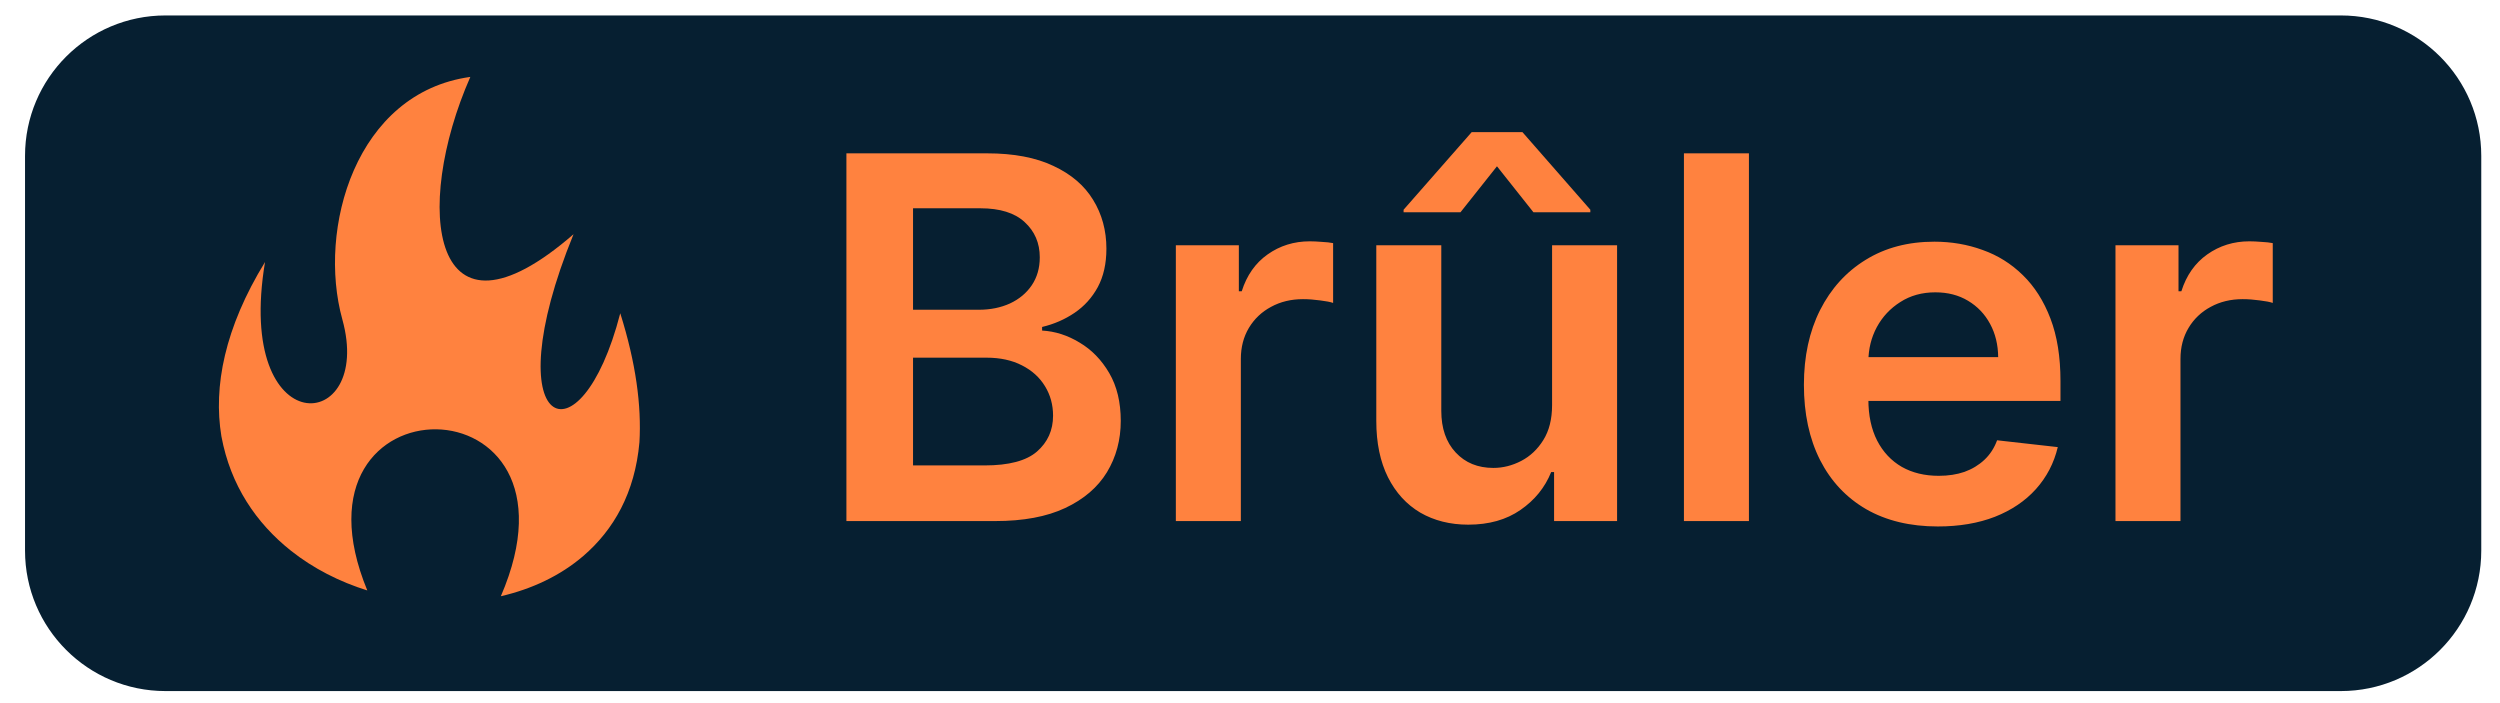
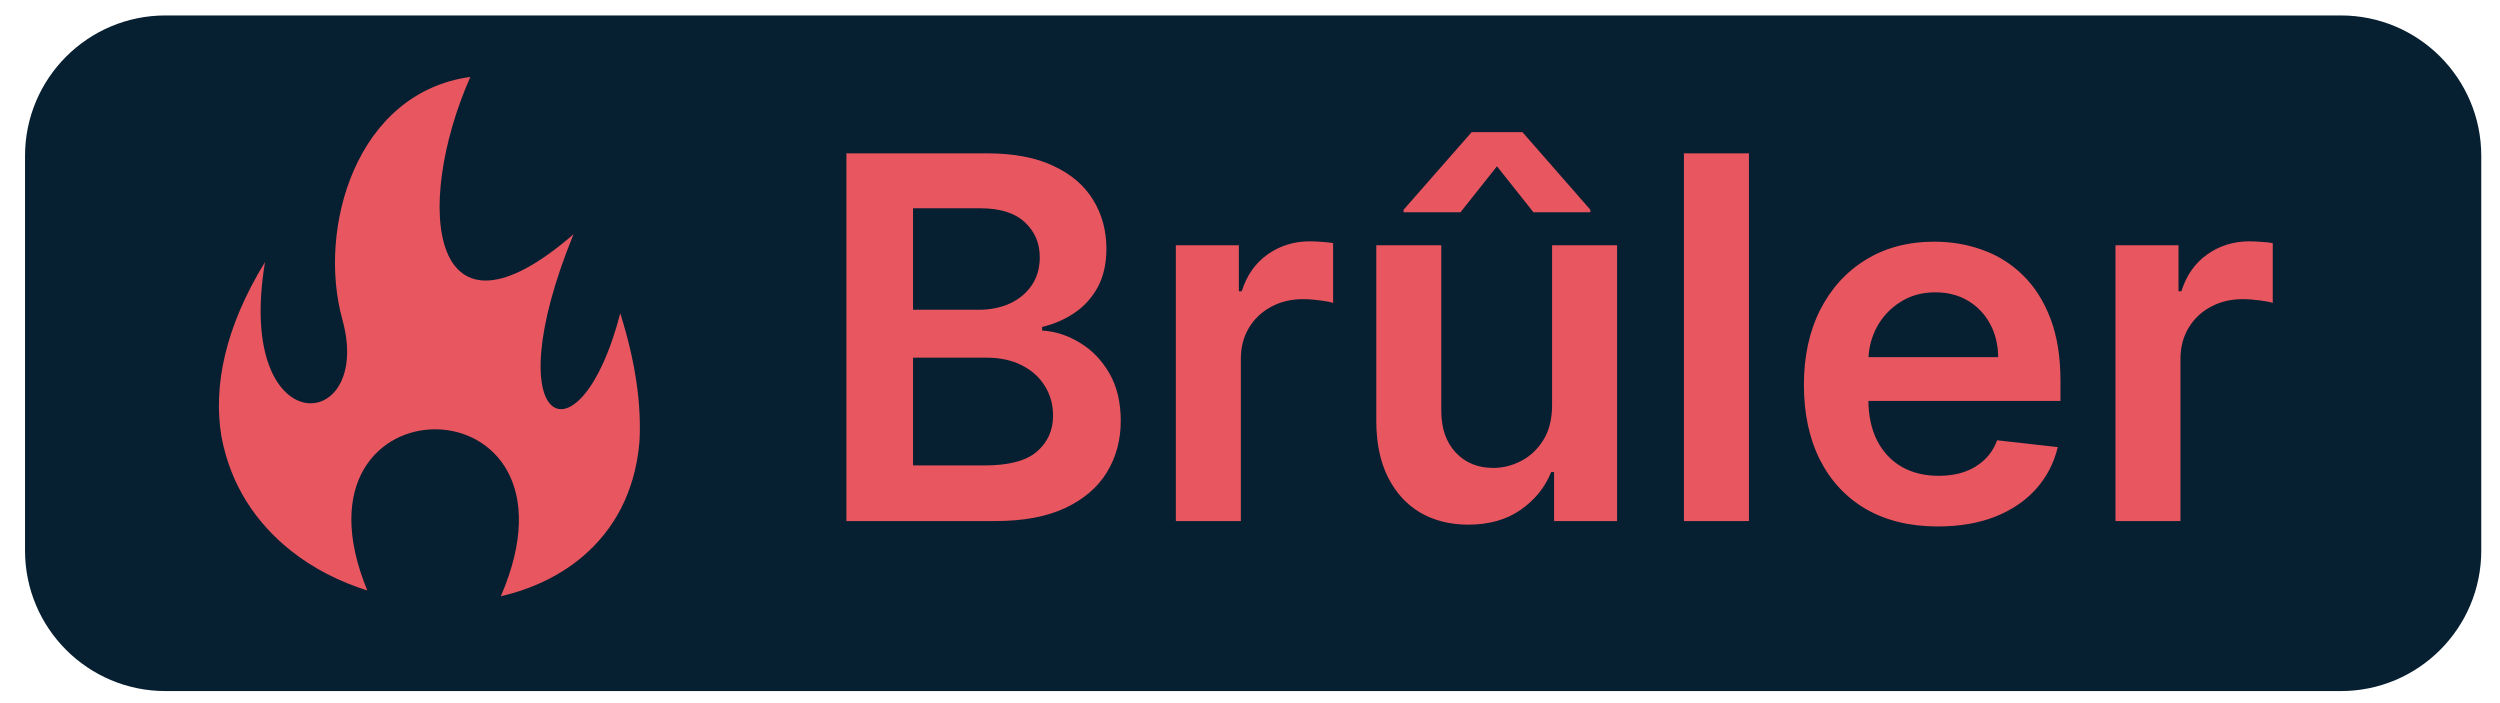
<svg xmlns="http://www.w3.org/2000/svg" width="89" height="25" viewBox="0 0 89 25" fill="none">
  <rect x="0.891" y="0.55" width="87.442" height="24.052" rx="5" fill="#061F31" />
-   <path d="M16.744 2.738C12.658 3.301 11.294 8.151 12.187 11.37C13.326 15.475 8.348 15.846 9.435 9.328C7.994 11.677 7.591 13.766 7.881 15.527C7.882 15.532 7.883 15.537 7.884 15.542C8.207 17.276 9.119 18.622 10.357 19.605C11.152 20.236 12.085 20.711 13.076 21.02C9.902 13.321 21.228 13.353 17.83 21.226C18.934 20.971 19.95 20.493 20.764 19.794C21.85 18.861 22.604 17.542 22.764 15.744C22.84 14.447 22.64 12.921 22.081 11.152C20.662 16.662 17.554 15.346 20.418 8.338C15.332 12.755 14.684 7.413 16.744 2.738L16.744 2.738Z" fill="#FF823F" />
-   <path d="M30.132 18.55V5.459H35.143C36.089 5.459 36.876 5.609 37.502 5.907C38.133 6.201 38.604 6.604 38.915 7.115C39.23 7.626 39.388 8.206 39.388 8.854C39.388 9.386 39.285 9.842 39.081 10.222C38.876 10.597 38.602 10.901 38.256 11.136C37.911 11.37 37.526 11.538 37.099 11.64V11.768C37.564 11.794 38.009 11.937 38.435 12.197C38.866 12.452 39.217 12.815 39.49 13.283C39.763 13.752 39.899 14.319 39.899 14.983C39.899 15.661 39.735 16.27 39.407 16.812C39.079 17.349 38.584 17.773 37.924 18.084C37.263 18.395 36.432 18.55 35.431 18.55H30.132ZM32.504 16.569H35.054C35.915 16.569 36.535 16.405 36.914 16.077C37.297 15.744 37.489 15.318 37.489 14.798C37.489 14.41 37.393 14.061 37.202 13.75C37.01 13.434 36.737 13.187 36.383 13.008C36.03 12.825 35.608 12.733 35.118 12.733H32.504V16.569ZM32.504 11.027H34.849C35.258 11.027 35.627 10.952 35.955 10.803C36.283 10.65 36.541 10.434 36.729 10.158C36.92 9.876 37.016 9.544 37.016 9.16C37.016 8.653 36.837 8.236 36.479 7.908C36.126 7.579 35.599 7.415 34.901 7.415H32.504V11.027ZM41.86 18.55V8.732H44.103V10.368H44.206C44.385 9.802 44.691 9.365 45.126 9.058C45.565 8.747 46.066 8.591 46.628 8.591C46.756 8.591 46.899 8.598 47.057 8.611C47.218 8.619 47.353 8.634 47.459 8.655V10.784C47.361 10.75 47.206 10.72 46.993 10.694C46.784 10.665 46.581 10.65 46.385 10.65C45.964 10.65 45.584 10.741 45.248 10.925C44.915 11.104 44.653 11.353 44.461 11.672C44.27 11.992 44.174 12.361 44.174 12.778V18.55H41.86ZM55.254 14.421V8.732H57.568V18.55H55.325V16.805H55.222C55.001 17.355 54.636 17.805 54.129 18.154C53.627 18.503 53.007 18.678 52.269 18.678C51.626 18.678 51.057 18.535 50.563 18.25C50.072 17.96 49.689 17.54 49.412 16.991C49.135 16.437 48.996 15.768 48.996 14.983V8.732H51.31V14.626C51.31 15.248 51.481 15.742 51.822 16.108C52.163 16.475 52.61 16.658 53.164 16.658C53.505 16.658 53.835 16.575 54.155 16.409C54.474 16.243 54.737 15.996 54.941 15.668C55.15 15.335 55.254 14.92 55.254 14.421ZM54.59 7.556L53.292 5.92L51.994 7.556H49.968V7.466L52.391 4.705H54.2L56.616 7.466V7.556H54.59ZM62.262 5.459V18.55H59.948V5.459H62.262ZM68.988 18.742C68.003 18.742 67.153 18.538 66.437 18.128C65.726 17.715 65.178 17.131 64.794 16.377C64.411 15.618 64.219 14.726 64.219 13.699C64.219 12.689 64.411 11.802 64.794 11.04C65.182 10.273 65.724 9.676 66.418 9.25C67.113 8.819 67.929 8.604 68.866 8.604C69.471 8.604 70.042 8.702 70.579 8.898C71.121 9.09 71.598 9.388 72.011 9.793C72.429 10.198 72.757 10.714 72.996 11.34C73.234 11.962 73.353 12.704 73.353 13.565V14.274H65.306V12.714H71.135C71.131 12.271 71.035 11.877 70.848 11.532C70.66 11.182 70.398 10.908 70.061 10.707C69.729 10.507 69.341 10.407 68.898 10.407C68.425 10.407 68.01 10.522 67.652 10.752C67.294 10.978 67.015 11.276 66.814 11.647C66.618 12.013 66.518 12.416 66.514 12.855V14.216C66.514 14.787 66.618 15.278 66.827 15.687C67.036 16.091 67.328 16.403 67.703 16.62C68.078 16.833 68.517 16.939 69.02 16.939C69.356 16.939 69.661 16.893 69.934 16.799C70.206 16.701 70.443 16.558 70.643 16.371C70.844 16.183 70.995 15.951 71.097 15.674L73.257 15.917C73.121 16.488 72.861 16.986 72.478 17.413C72.099 17.834 71.613 18.163 71.02 18.397C70.428 18.627 69.75 18.742 68.988 18.742ZM75.311 18.55V8.732H77.555V10.368H77.657C77.836 9.802 78.143 9.365 78.577 9.058C79.016 8.747 79.517 8.591 80.079 8.591C80.207 8.591 80.35 8.598 80.508 8.611C80.67 8.619 80.804 8.634 80.91 8.655V10.784C80.812 10.75 80.657 10.72 80.444 10.694C80.235 10.665 80.033 10.65 79.837 10.65C79.415 10.65 79.035 10.741 78.699 10.925C78.366 11.104 78.104 11.353 77.913 11.672C77.721 11.992 77.625 12.361 77.625 12.778V18.55H75.311Z" fill="#FF823F" />
+   <path d="M16.744 2.738C12.658 3.301 11.294 8.151 12.187 11.37C13.326 15.475 8.348 15.846 9.435 9.328C7.994 11.677 7.591 13.766 7.881 15.527C7.882 15.532 7.883 15.537 7.884 15.542C8.207 17.276 9.119 18.622 10.357 19.605C11.152 20.236 12.085 20.711 13.076 21.02C9.902 13.321 21.228 13.353 17.83 21.226C18.934 20.971 19.95 20.493 20.764 19.794C21.85 18.861 22.604 17.542 22.764 15.744C22.84 14.447 22.64 12.921 22.081 11.152C20.662 16.662 17.554 15.346 20.418 8.338C15.332 12.755 14.684 7.413 16.744 2.738L16.744 2.738Z" fill="#E85660" />
+   <path d="M30.132 18.55V5.459H35.143C36.089 5.459 36.876 5.609 37.502 5.907C38.133 6.201 38.604 6.604 38.915 7.115C39.23 7.626 39.388 8.206 39.388 8.854C39.388 9.386 39.285 9.842 39.081 10.222C38.876 10.597 38.602 10.901 38.256 11.136C37.911 11.37 37.526 11.538 37.099 11.64V11.768C37.564 11.794 38.009 11.937 38.435 12.197C38.866 12.452 39.217 12.815 39.49 13.283C39.763 13.752 39.899 14.319 39.899 14.983C39.899 15.661 39.735 16.27 39.407 16.812C39.079 17.349 38.584 17.773 37.924 18.084C37.263 18.395 36.432 18.55 35.431 18.55H30.132ZM32.504 16.569H35.054C35.915 16.569 36.535 16.405 36.914 16.077C37.297 15.744 37.489 15.318 37.489 14.798C37.489 14.41 37.393 14.061 37.202 13.75C37.01 13.434 36.737 13.187 36.383 13.008C36.03 12.825 35.608 12.733 35.118 12.733H32.504V16.569ZM32.504 11.027H34.849C35.258 11.027 35.627 10.952 35.955 10.803C36.283 10.65 36.541 10.434 36.729 10.158C36.92 9.876 37.016 9.544 37.016 9.16C37.016 8.653 36.837 8.236 36.479 7.908C36.126 7.579 35.599 7.415 34.901 7.415H32.504V11.027ZM41.86 18.55V8.732H44.103V10.368H44.206C44.385 9.802 44.691 9.365 45.126 9.058C45.565 8.747 46.066 8.591 46.628 8.591C46.756 8.591 46.899 8.598 47.057 8.611C47.218 8.619 47.353 8.634 47.459 8.655V10.784C47.361 10.75 47.206 10.72 46.993 10.694C46.784 10.665 46.581 10.65 46.385 10.65C45.964 10.65 45.584 10.741 45.248 10.925C44.915 11.104 44.653 11.353 44.461 11.672C44.27 11.992 44.174 12.361 44.174 12.778V18.55H41.86ZM55.254 14.421V8.732H57.568V18.55H55.325V16.805H55.222C55.001 17.355 54.636 17.805 54.129 18.154C53.627 18.503 53.007 18.678 52.269 18.678C51.626 18.678 51.057 18.535 50.563 18.25C50.072 17.96 49.689 17.54 49.412 16.991C49.135 16.437 48.996 15.768 48.996 14.983V8.732H51.31V14.626C51.31 15.248 51.481 15.742 51.822 16.108C52.163 16.475 52.61 16.658 53.164 16.658C53.505 16.658 53.835 16.575 54.155 16.409C54.474 16.243 54.737 15.996 54.941 15.668C55.15 15.335 55.254 14.92 55.254 14.421ZM54.59 7.556L53.292 5.92L51.994 7.556H49.968V7.466L52.391 4.705H54.2L56.616 7.466V7.556H54.59ZM62.262 5.459V18.55H59.948V5.459H62.262ZM68.988 18.742C68.003 18.742 67.153 18.538 66.437 18.128C65.726 17.715 65.178 17.131 64.794 16.377C64.411 15.618 64.219 14.726 64.219 13.699C64.219 12.689 64.411 11.802 64.794 11.04C65.182 10.273 65.724 9.676 66.418 9.25C67.113 8.819 67.929 8.604 68.866 8.604C69.471 8.604 70.042 8.702 70.579 8.898C71.121 9.09 71.598 9.388 72.011 9.793C72.429 10.198 72.757 10.714 72.996 11.34C73.234 11.962 73.353 12.704 73.353 13.565V14.274H65.306V12.714H71.135C71.131 12.271 71.035 11.877 70.848 11.532C70.66 11.182 70.398 10.908 70.061 10.707C69.729 10.507 69.341 10.407 68.898 10.407C68.425 10.407 68.01 10.522 67.652 10.752C67.294 10.978 67.015 11.276 66.814 11.647C66.618 12.013 66.518 12.416 66.514 12.855V14.216C66.514 14.787 66.618 15.278 66.827 15.687C67.036 16.091 67.328 16.403 67.703 16.62C68.078 16.833 68.517 16.939 69.02 16.939C69.356 16.939 69.661 16.893 69.934 16.799C70.206 16.701 70.443 16.558 70.643 16.371C70.844 16.183 70.995 15.951 71.097 15.674L73.257 15.917C73.121 16.488 72.861 16.986 72.478 17.413C72.099 17.834 71.613 18.163 71.02 18.397C70.428 18.627 69.75 18.742 68.988 18.742ZM75.311 18.55V8.732H77.555V10.368H77.657C77.836 9.802 78.143 9.365 78.577 9.058C79.016 8.747 79.517 8.591 80.079 8.591C80.207 8.591 80.35 8.598 80.508 8.611C80.67 8.619 80.804 8.634 80.91 8.655V10.784C80.812 10.75 80.657 10.72 80.444 10.694C80.235 10.665 80.033 10.65 79.837 10.65C79.415 10.65 79.035 10.741 78.699 10.925C78.366 11.104 78.104 11.353 77.913 11.672C77.721 11.992 77.625 12.361 77.625 12.778V18.55H75.311Z" fill="#E85660" />
</svg>
